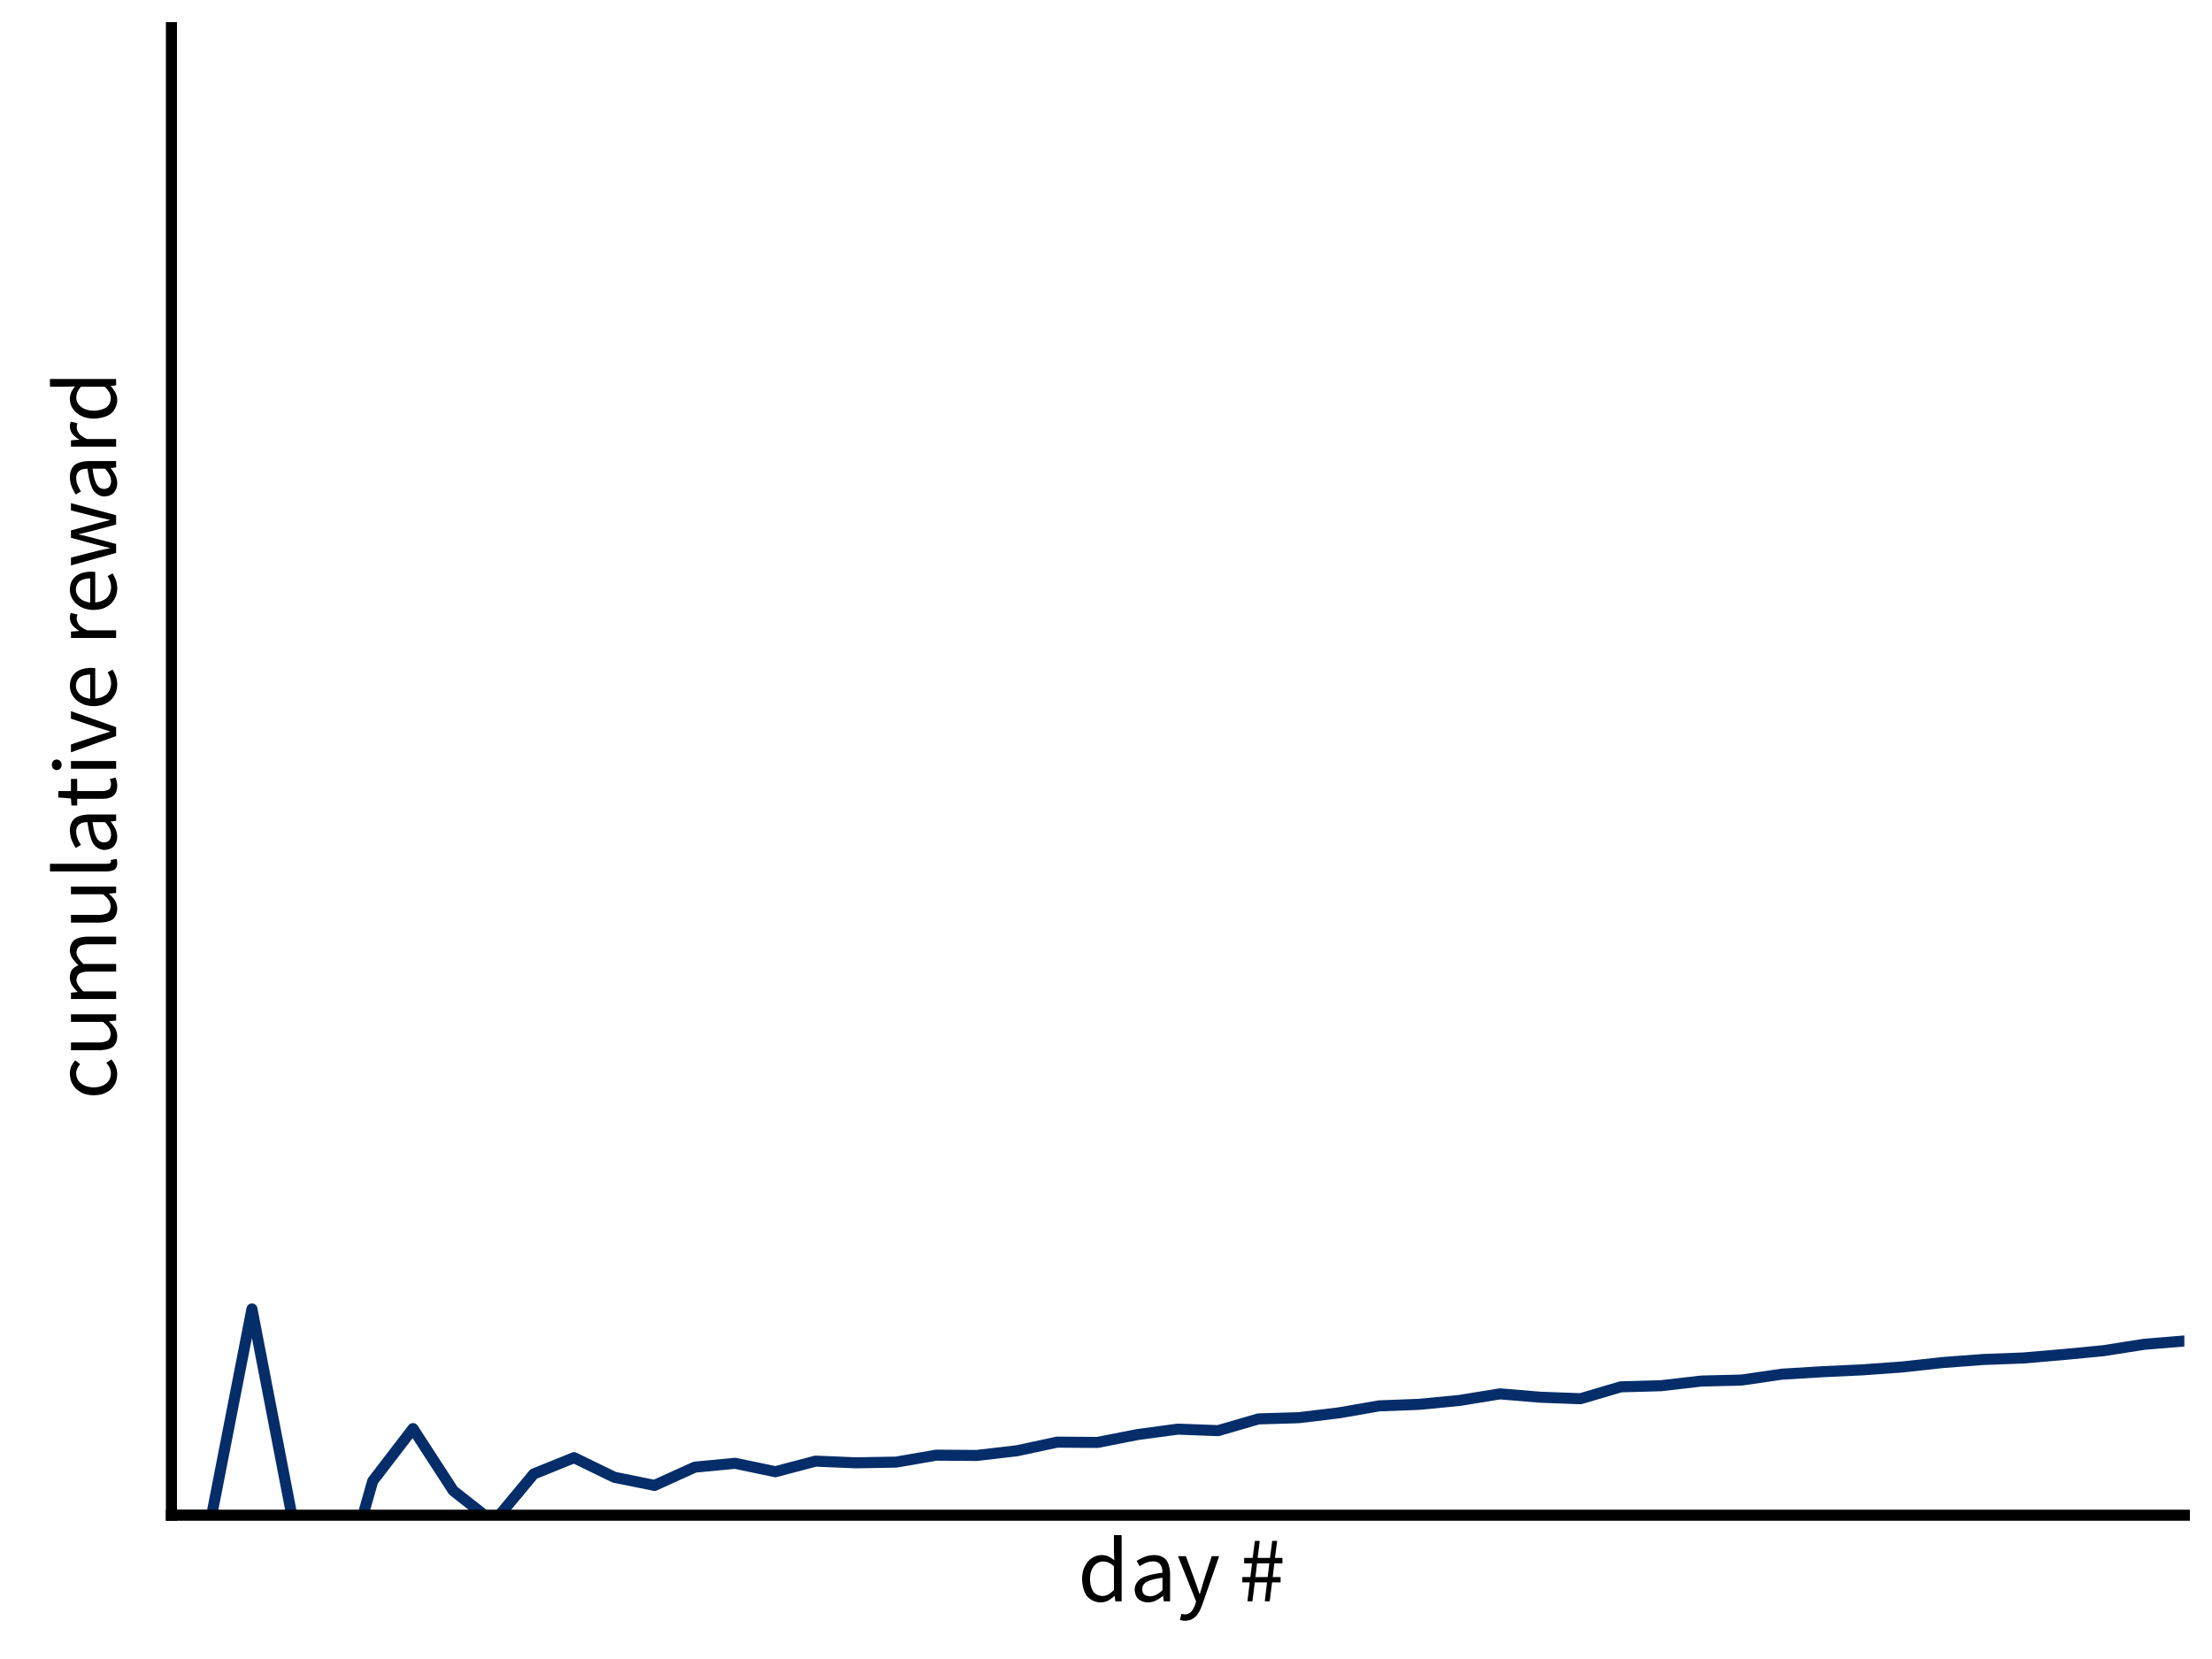
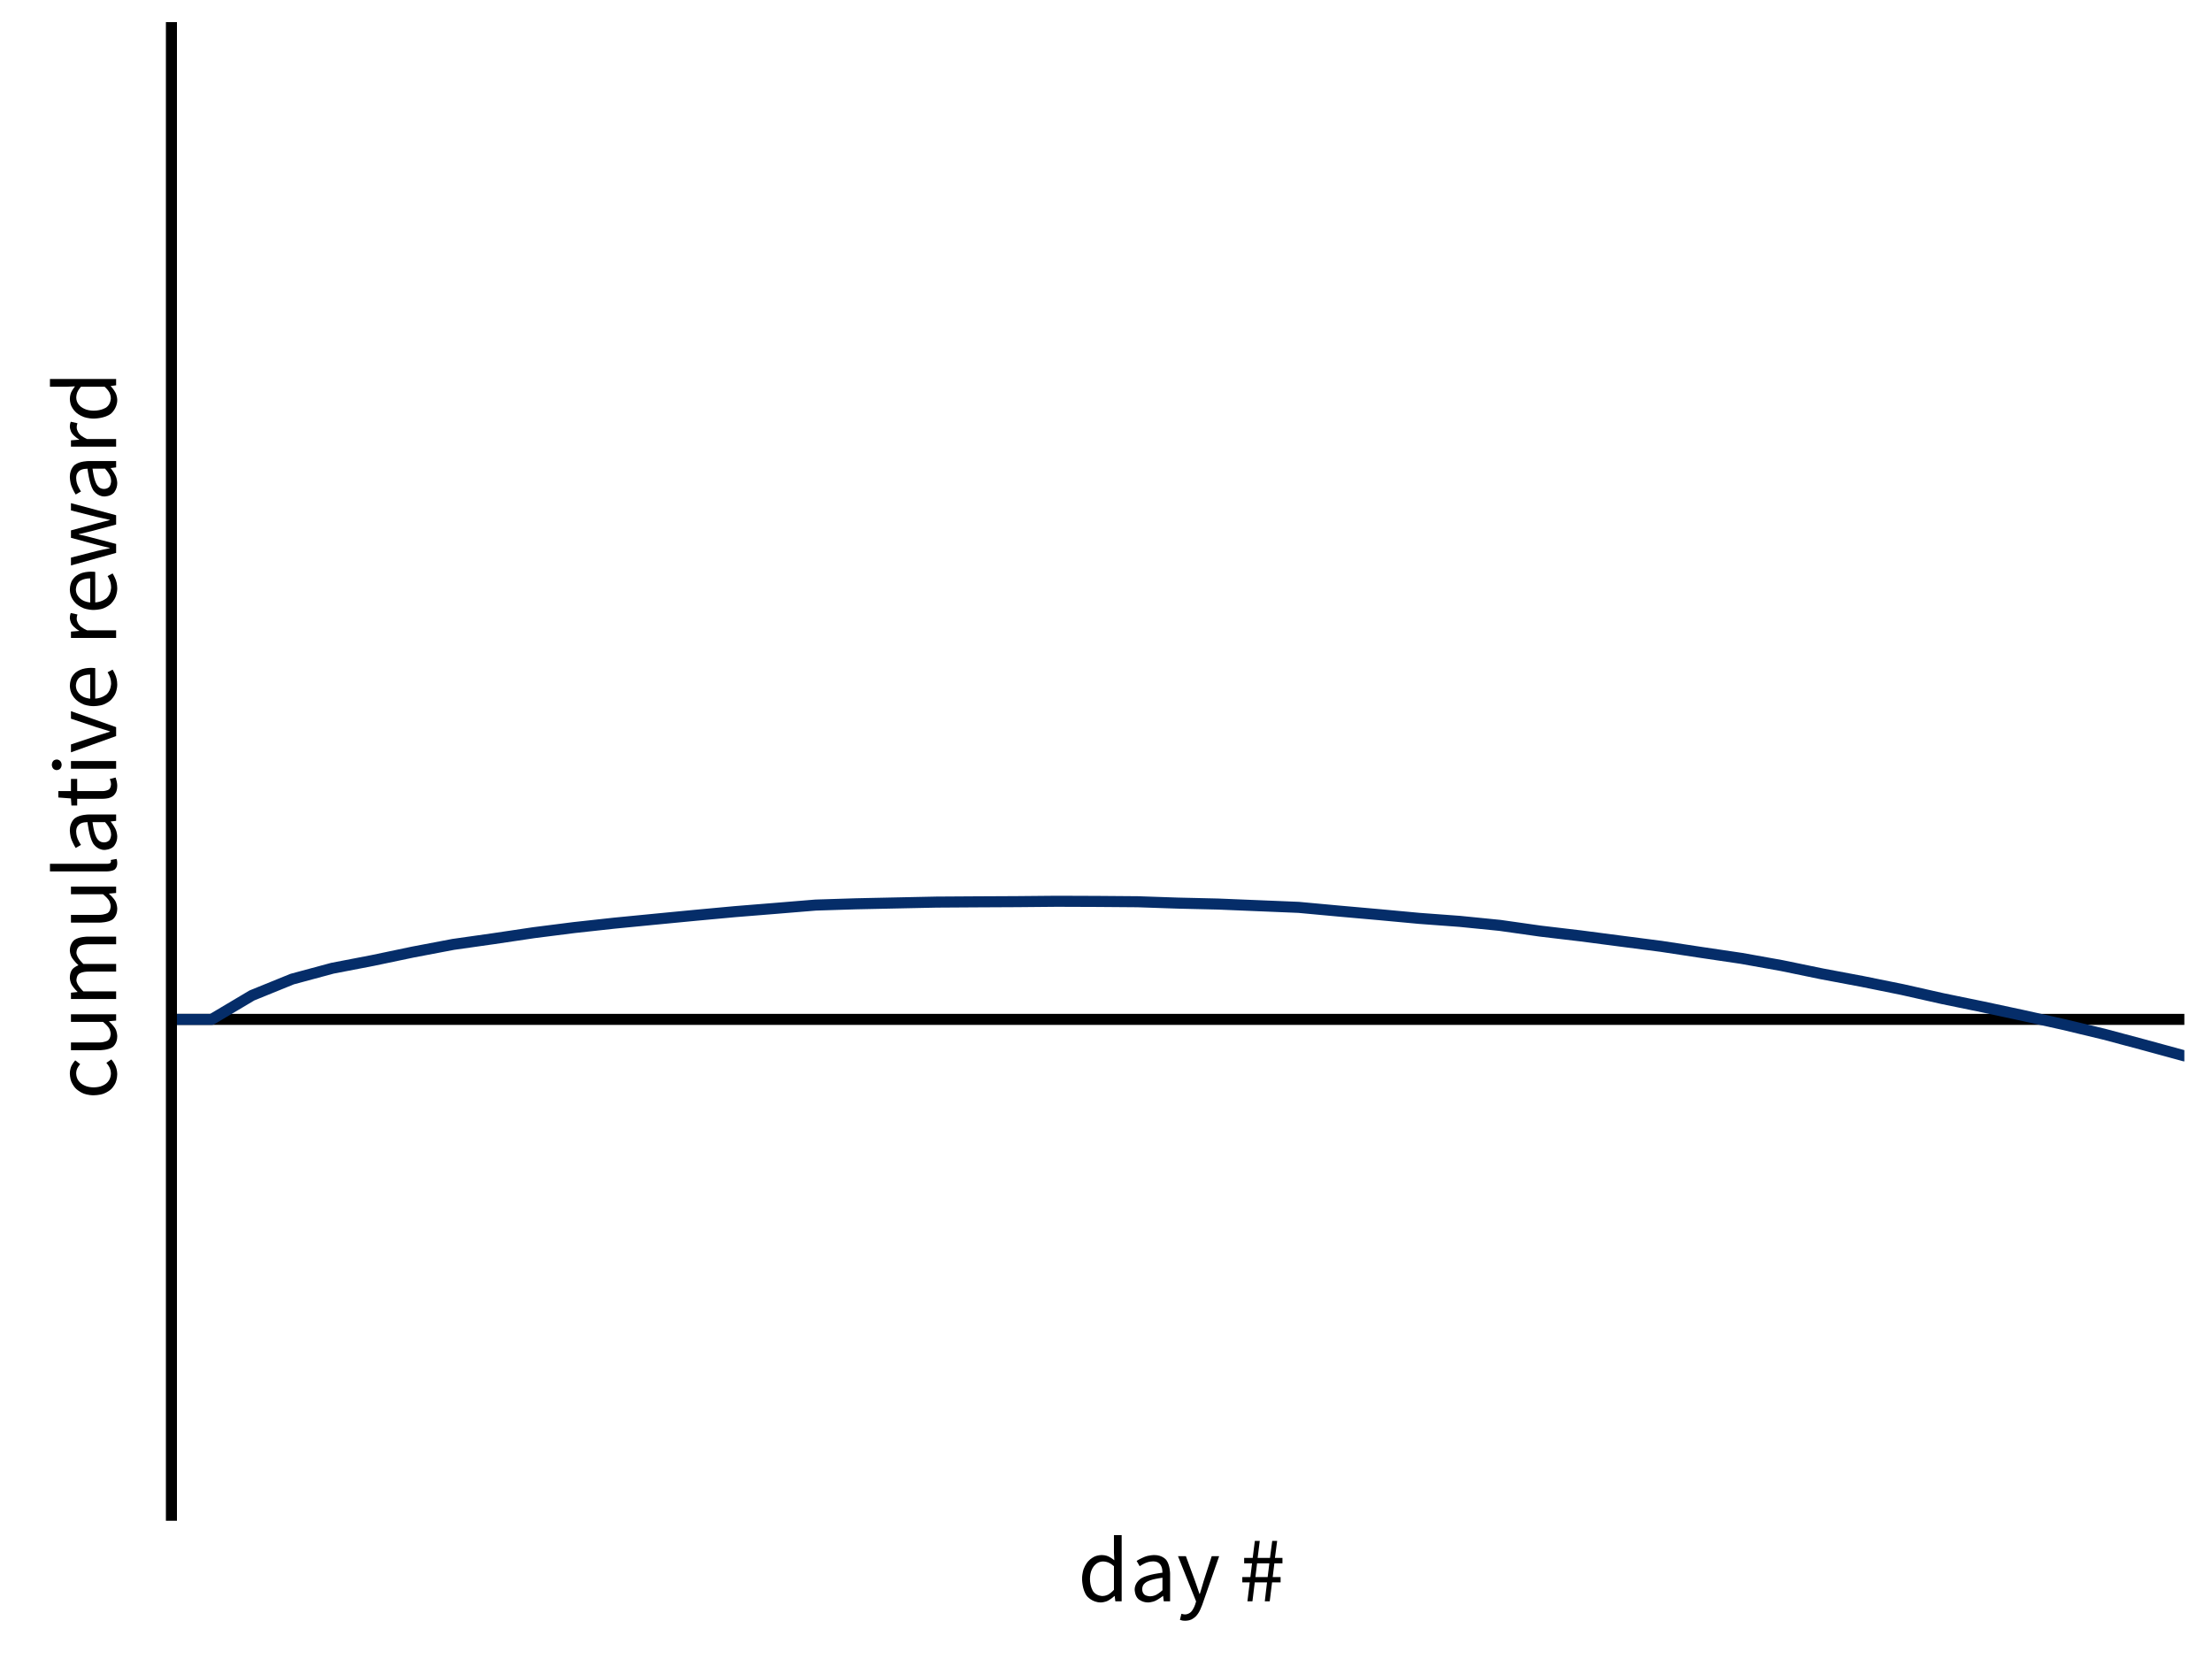
<svg xmlns="http://www.w3.org/2000/svg" height="600" stroke-opacity="1" viewBox="0.0 0.0 800.0 600.0" font-size="1" width="800" stroke="rgb(0,0,0)" version="1.1">
  <defs />
  <g stroke-linejoin="bevel" stroke-opacity="0.0" fill-opacity="0.0" stroke="rgb(0,0,0)" stroke-width="0.0" fill="rgb(0,0,0)" stroke-linecap="butt" stroke-miterlimit="10.0">
    <path d="M 0,0 v 600 h 800 v -600 Z" />
  </g>
-   <g stroke-linejoin="round" stroke-opacity="1.0" fill-opacity="0.0" stroke="rgb(5,45,105)" stroke-width="4" fill="rgb(0,0,0)" stroke-linecap="round" stroke-miterlimit="10.0">
+   <g stroke-linejoin="round" stroke-opacity="1.0" fill-opacity="0.0" stroke="rgb(0,0,0)" stroke-width="4" fill="rgb(0,0,0)" stroke-linecap="round" stroke-miterlimit="10.0">
    <defs>
      <clipPath id="myClip1">
        <path d="M 62,10 v 538 h 728 v -538 Z" />
      </clipPath>
    </defs>
    <g clip-path="url(#myClip1)">
-       <path d="M 62,548 h 14.56 l 14.56,-74.589 l 14.56,75.371 l 14.56,37.968 l 14.56,-51.092 l 14.56,-18.984 l 14.56,22.445 l 14.56,11.445 l 14.56,-17.485 l 14.56,-5.891 l 14.56,7.077 l 14.56,2.953 l 14.56,-6.604 l 14.56,-1.391 l 14.56,3.044 l 14.56,-3.824 l 14.56,0.602 l 14.56,-0.251 l 14.56,-2.517 l 14.56,0.109 l 14.56,-1.692 l 14.56,-3.121 l 14.56,0.107 l 14.56,-2.858 l 14.56,-1.958 l 14.56,0.549 l 14.56,-4.245 l 14.56,-0.435 l 14.56,-1.757 l 14.56,-2.527 l 14.56,-0.557 l 14.56,-1.413 l 14.56,-2.37 l 14.56,1.213 l 14.56,0.545 l 14.56,-4.297 l 14.56,-0.409 l 14.56,-1.683 l 14.56,-0.357 l 14.56,-2.127 l 14.56,-0.889 l 14.56,-0.677 l 14.56,-1.051 l 14.56,-1.598 l 14.56,-1.096 l 14.56,-0.55 l 14.56,-1.249 l 14.56,-1.401 l 14.56,-2.295 l 14.56,-1.203 " />
+       <path d="M 62,368.667 h 14.56 h 14.56 h 14.56 h 14.56 h 14.56 h 14.56 h 14.56 h 14.56 h 14.56 h 14.56 h 14.56 h 14.56 h 14.56 h 14.56 h 14.56 h 14.56 h 14.56 h 14.56 h 14.56 h 14.56 h 14.56 h 14.56 h 14.56 h 14.56 h 14.56 h 14.56 h 14.56 h 14.56 h 14.56 h 14.56 h 14.56 h 14.56 h 14.56 h 14.56 h 14.56 h 14.56 h 14.56 h 14.56 h 14.56 h 14.56 h 14.56 h 14.56 h 14.56 h 14.56 h 14.56 h 14.56 h 14.56 h 14.56 h 14.56 h 14.56 " />
+     </g>
+   </g>
+   <g stroke-linejoin="round" stroke-opacity="1.0" fill-opacity="0.0" stroke="rgb(5,45,105)" stroke-width="4" fill="rgb(0,0,0)" stroke-linecap="round" stroke-miterlimit="10.0">
+     <defs>
+       <clipPath id="myClip2">
+         <path d="M 62,10 v 538 h 728 v -538 Z" />
+       </clipPath>
+     </defs>
+     <g clip-path="url(#myClip2)">
+       <path d="M 62,368.667 h 14.56 l 14.56,-8.655 l 14.56,-5.916 l 14.56,-3.923 l 14.56,-2.805 l 14.56,-3.049 l 14.56,-2.766 l 14.56,-2.065 l 14.56,-2.167 l 14.56,-1.85 l 14.56,-1.593 l 14.56,-1.42 l 14.56,-1.404 l 14.56,-1.348 l 14.56,-1.173 l 14.56,-1.199 l 14.56,-0.463 l 14.56,-0.31 l 14.56,-0.306 l 14.56,-0.092 l 14.56,-0.073 l 14.56,-0.132 l 14.56,0.055 l 14.56,0.113 l 14.56,0.496 l 14.56,0.341 l 14.56,0.598 l 14.56,0.601 l 14.56,1.343 l 14.56,1.291 l 14.56,1.351 l 14.56,1.077 l 14.56,1.455 l 14.56,2.066 l 14.56,1.723 l 14.56,1.898 l 14.56,1.883 l 14.56,2.21 l 14.56,2.152 l 14.56,2.608 l 14.56,2.998 l 14.56,2.735 l 14.56,2.949 l 14.56,3.28 l 14.56,2.989 l 14.56,3.118 l 14.56,3.231 l 14.56,3.492 l 14.56,3.886 l 14.56,3.969 " />
    </g>
  </g>
  <g stroke-linejoin="bevel" stroke-opacity="0.0" fill-opacity="1.0" stroke="rgb(0,0,0)" stroke-width="0.0" fill="rgb(0,0,0)" stroke-linecap="butt" stroke-miterlimit="10.0">
    <path d="M 42,397.672 ZM 33.865,396.126 c -2.05,0 -3.647,-0.639 -3.647 -0.639c -1.597,-0.639 -2.706,-1.714 -2.706 -1.714c -1.109,-1.076 -1.681,-2.504 -1.681 -2.504c -0.571,-1.429 -0.571,-3.008 -0.571 -3.008c -0,-1.613 0.588,-2.773 0.588 -2.773c 0.588,-1.16 1.361,-2 1.361 -2l 1.782,1.378 c -0.639,0.74 -1.042,1.529 -1.042 1.529c -0.403,0.79 -0.403,1.765 -0.403 1.765c 0,1.109 0.454,2.05 0.454 2.05c 0.454,0.941 1.294,1.613 1.294 1.613c 0.84,0.672 2,1.059 2 1.059c 1.16,0.387 2.571,0.387 2.571 0.387c 1.412,-0 2.555,-0.37 2.555 -0.37c 1.143,-0.37 1.966,-1.025 1.966 -1.025c 0.824,-0.655 1.277,-1.597 1.277 -1.597c 0.454,-0.941 0.454,-2.05 0.454 -2.05c -0,-1.177 -0.487,-2.135 -0.487 -2.135c -0.487,-0.958 -1.16,-1.698 -1.16 -1.698l 1.815,-1.244 c 0.975,1.109 1.546,2.471 1.546 2.471c 0.571,1.361 0.571,2.84 0.571 2.84c 0,1.613 -0.571,3.025 -0.571 3.025c -0.571,1.412 -1.664,2.437 -1.664 2.437c -1.092,1.025 -2.689,1.613 -2.689 1.613c -1.597,0.588 -3.613,0.588 -3.613 0.588ZM 42,382.344 ZM 25.664,379.824 l -0,-2.79 l 9.983,-0 c 2.319,-0 3.345,-0.723 3.345 -0.723c 1.025,-0.723 1.025,-2.336 1.025 -2.336c -0,-1.277 -0.655,-2.252 -0.655 -2.252c -0.655,-0.975 -2.101,-2.151 -2.101 -2.151l -11.597,0 l -0,-2.756 l 16.336,-0 l 0,2.286 l -2.555,0.235 l 0,0.101 c 1.345,1.143 2.151,2.403 2.151 2.403c 0.807,1.26 0.807,2.975 0.807 2.975c 0,2.622 -1.613,3.815 -1.613 3.815c -1.613,1.193 -4.773,1.193 -4.773 1.193l -10.353,0 ZM 42,364.059 ZM 25.664,361.303 l -0,-2.286 l 2.353,-0.235 l -0,-0.101 c -1.177,-1.076 -1.966,-2.336 -1.966 -2.336c -0.79,-1.26 -0.79,-2.74 -0.79 -2.74c -0,-1.882 0.824,-2.941 0.824 -2.941c 0.824,-1.059 2.303,-1.563 2.303 -1.563c -1.412,-1.277 -2.269,-2.571 -2.269 -2.571c -0.857,-1.294 -0.857,-2.807 -0.857 -2.807c -0,-2.521 1.613,-3.748 1.613 -3.748c 1.613,-1.227 4.773,-1.227 4.773 -1.227l 10.353,-0 l 0,2.756 l -9.983,0 c -2.319,0 -3.345,0.74 -3.345 0.74c -1.025,0.74 -1.025,2.286 -1.025 2.286c 0,1.849 2.521,4.101 2.521 4.101l 11.832,-0 l 0,2.756 l -9.983,0 c -2.319,0 -3.345,0.74 -3.345 0.74c -1.025,0.74 -1.025,2.319 -1.025 2.319c 0,1.849 2.521,4.101 2.521 4.101l 11.832,-0 l 0,2.756 l -16.336,0 ZM 42,336.193 ZM 25.664,333.672 l -0,-2.79 l 9.983,-0 c 2.319,-0 3.345,-0.723 3.345 -0.723c 1.025,-0.723 1.025,-2.336 1.025 -2.336c -0,-1.277 -0.655,-2.252 -0.655 -2.252c -0.655,-0.975 -2.101,-2.151 -2.101 -2.151l -11.597,0 l -0,-2.756 l 16.336,-0 l 0,2.286 l -2.555,0.235 l 0,0.101 c 1.345,1.143 2.151,2.403 2.151 2.403c 0.807,1.26 0.807,2.975 0.807 2.975c 0,2.622 -1.613,3.815 -1.613 3.815c -1.613,1.193 -4.773,1.193 -4.773 1.193l -10.353,0 ZM 42,317.908 ZM 18.067,315.151 l -0,-2.756 l 20.84,-0 c 0.672,-0 0.941,-0.235 0.941 -0.235c 0.269,-0.235 0.269,-0.538 0.269 -0.538l -0,-0.252 c 0,0 -0.067,-0.353 -0.067 -0.353l 2.084,-0.37 c 0.135,0.269 0.202,0.639 0.202 0.639c 0.067,0.37 0.067,0.941 0.067 0.941c 0,1.58 -0.941,2.252 -0.941 2.252c -0.941,0.672 -2.756,0.672 -2.756 0.672l -20.639,0 ZM 42,309.336 ZM 37.765,307.387 c -2.689,0 -4.118,-2.403 -4.118 -2.403c -1.429,-2.403 -2,-7.647 -2 -7.647c -0.773,0 -1.513,0.151 -1.513 0.151c -0.74,0.151 -1.311,0.538 -1.311 0.538c -0.571,0.387 -0.924,1.025 -0.924 1.025c -0.353,0.639 -0.353,1.647 -0.353 1.647c 0,1.445 0.538,2.672 0.538 2.672c 0.538,1.227 1.21,2.202 1.21 2.202l -1.916,1.109 c -0.74,-1.143 -1.429,-2.79 -1.429 -2.79c -0.689,-1.647 -0.689,-3.63 -0.689 -3.63c -0,-2.992 1.832,-4.336 1.832 -4.336c 1.832,-1.345 4.891,-1.345 4.891 -1.345l 10.017,-0 l 0,2.286 l -1.95,0.235 l 0,0.067 c 0.975,1.177 1.664,2.538 1.664 2.538c 0.689,1.361 0.689,2.874 0.689 2.874c 0,2.084 -1.21,3.445 -1.21 3.445c -1.21,1.361 -3.429,1.361 -3.429 1.361ZM 37.765,307.387 ZM 37.563,304.664 c 1.412,-0 2.017,-0.824 2.017 -0.824c 0.605,-0.824 0.605,-2.034 0.605 -2.034c -0,-1.177 -0.555,-2.235 -0.555 -2.235c -0.555,-1.059 -1.63,-2.235 -1.63 -2.235l -4.538,0 c 0.269,2.05 0.639,3.462 0.639 3.462c 0.37,1.412 0.874,2.269 0.874 2.269c 0.504,0.857 1.16,1.227 1.16 1.227c 0.655,0.37 1.429,0.37 1.429 0.37ZM 42,292.126 ZM 27.916,288.899 l 0,2.42 l -2.084,0 l -0.168,-2.555 l -4.571,-0.336 l -0,-2.319 l 4.571,-0 l -0,-4.403 l 2.252,-0 l 0,4.403 l 9.076,-0 c 1.513,-0 2.336,-0.555 2.336 -0.555c 0.824,-0.555 0.824,-1.966 0.824 -1.966c -0,-0.437 -0.135,-0.941 -0.135 -0.941c -0.135,-0.504 -0.302,-0.908 -0.302 -0.908l 2.084,-0.538 c 0.235,0.672 0.42,1.462 0.42 1.462c 0.185,0.79 0.185,1.563 0.185 1.563c 0,1.311 -0.403,2.202 -0.403 2.202c -0.403,0.891 -1.109,1.445 -1.109 1.445c -0.706,0.555 -1.714,0.79 -1.714 0.79c -1.008,0.235 -2.219,0.235 -2.219 0.235l -9.042,0 ZM 42,280.765 ZM 22.302,276.597 c 0,0.807 -0.504,1.361 -0.504 1.361c -0.504,0.555 -1.277,0.555 -1.277 0.555c -0.807,0 -1.294,-0.555 -1.294 -0.555c -0.487,-0.555 -0.487,-1.361 -0.487 -1.361c -0,-0.807 0.487,-1.361 0.487 -1.361c 0.487,-0.555 1.294,-0.555 1.294 -0.555c 0.773,-0 1.277,0.555 1.277 0.555c 0.504,0.555 0.504,1.361 0.504 1.361ZM 22.302,276.597 ZM 25.664,278.008 l -0,-2.756 l 16.336,-0 l 0,2.756 l -16.336,0 ZM 42,272.496 ZM 25.664,272.092 l -0,-2.857 l 9.277,-3.092 c 1.21,-0.37 2.42,-0.756 2.42 -0.756c 1.21,-0.387 2.387,-0.756 2.387 -0.756l -0,-0.135 c -1.177,-0.37 -2.387,-0.74 -2.387 -0.74l -2.42,-0.74 l -9.277,-3.092 l -0,-2.723 l 16.336,5.782 l 0,3.227 ZM 42,256.933 ZM 33.865,255.387 c -2.017,0 -3.613,-0.622 -3.613 -0.622c -1.597,-0.622 -2.706,-1.647 -2.706 -1.647c -1.109,-1.025 -1.698,-2.336 -1.698 -2.336c -0.588,-1.311 -0.588,-2.723 -0.588 -2.723c -0,-1.546 0.538,-2.773 0.538 -2.773c 0.538,-1.227 1.546,-2.05 1.546 -2.05c 1.008,-0.824 2.42,-1.26 2.42 -1.26c 1.412,-0.437 3.16,-0.437 3.16 -0.437c 0.908,-0 1.513,0.101 1.513 0.101l 0,11.025 c 2.655,-0.168 4.202,-1.63 4.202 -1.63c 1.546,-1.462 1.546,-3.815 1.546 -3.815c -0,-1.177 -0.353,-2.168 -0.353 -2.168c -0.353,-0.992 -0.924,-1.899 -0.924 -1.899l 1.815,-0.975 c 0.672,1.076 1.177,2.387 1.177 2.387c 0.504,1.311 0.504,2.992 0.504 2.992c 0,1.647 -0.588,3.076 -0.588 3.076c -0.588,1.429 -1.681,2.487 -1.681 2.487c -1.092,1.059 -2.672,1.664 -2.672 1.664c -1.58,0.605 -3.597,0.605 -3.597 0.605ZM 33.865,255.387 ZM 32.622,243.958 c -2.521,0 -3.849,1.059 -3.849 1.059c -1.328,1.059 -1.328,2.975 -1.328 2.975c 0,0.874 0.353,1.664 0.353 1.664c 0.353,0.79 1.008,1.429 1.008 1.429c 0.655,0.639 1.613,1.059 1.613 1.059c 0.958,0.42 2.202,0.555 2.202 0.555l -0,-8.739 ZM 42,233.471 ZM 25.664,230.714 l -0,-2.286 l 2.958,-0.235 l -0,-0.101 c -1.546,-0.84 -2.454,-2.034 -2.454 -2.034c -0.908,-1.193 -0.908,-2.605 -0.908 -2.605c -0,-0.975 0.336,-1.748 0.336 -1.748l 2.42,0.538 c -0.135,0.403 -0.202,0.74 -0.202 0.74c -0.067,0.336 -0.067,0.84 -0.067 0.84c 0,1.042 0.84,2.168 0.84 2.168c 0.84,1.126 2.924,1.966 2.924 1.966l 10.487,-0 l 0,2.756 l -16.336,0 ZM 42,222.143 ZM 33.865,220.597 c -2.017,0 -3.613,-0.622 -3.613 -0.622c -1.597,-0.622 -2.706,-1.647 -2.706 -1.647c -1.109,-1.025 -1.698,-2.336 -1.698 -2.336c -0.588,-1.311 -0.588,-2.723 -0.588 -2.723c -0,-1.546 0.538,-2.773 0.538 -2.773c 0.538,-1.227 1.546,-2.05 1.546 -2.05c 1.008,-0.824 2.42,-1.26 2.42 -1.26c 1.412,-0.437 3.16,-0.437 3.16 -0.437c 0.908,-0 1.513,0.101 1.513 0.101l 0,11.025 c 2.655,-0.168 4.202,-1.63 4.202 -1.63c 1.546,-1.462 1.546,-3.815 1.546 -3.815c -0,-1.177 -0.353,-2.168 -0.353 -2.168c -0.353,-0.992 -0.924,-1.899 -0.924 -1.899l 1.815,-0.975 c 0.672,1.076 1.177,2.387 1.177 2.387c 0.504,1.311 0.504,2.992 0.504 2.992c 0,1.647 -0.588,3.076 -0.588 3.076c -0.588,1.429 -1.681,2.487 -1.681 2.487c -1.092,1.059 -2.672,1.664 -2.672 1.664c -1.58,0.605 -3.597,0.605 -3.597 0.605ZM 33.865,220.597 ZM 32.622,209.168 c -2.521,0 -3.849,1.059 -3.849 1.059c -1.328,1.059 -1.328,2.975 -1.328 2.975c 0,0.874 0.353,1.664 0.353 1.664c 0.353,0.79 1.008,1.429 1.008 1.429c 0.655,0.639 1.613,1.059 1.613 1.059c 0.958,0.42 2.202,0.555 2.202 0.555l -0,-8.739 ZM 42,205.303 ZM 25.664,204.496 l -0,-2.824 l 9.445,-2.42 c 1.177,-0.269 2.286,-0.504 2.286 -0.504c 1.109,-0.235 2.252,-0.471 2.252 -0.471l -0,-0.135 c -1.143,-0.269 -2.269,-0.538 -2.269 -0.538c -1.126,-0.269 -2.269,-0.571 -2.269 -0.571l -9.445,-2.521 l -0,-2.689 l 9.445,-2.555 c 1.177,-0.302 2.286,-0.588 2.286 -0.588c 1.109,-0.286 2.252,-0.555 2.252 -0.555l -0,-0.135 c -1.143,-0.269 -2.252,-0.504 -2.252 -0.504c -1.109,-0.235 -2.286,-0.504 -2.286 -0.504l -9.445,-2.387 l -0,-2.622 l 16.336,4.37 l 0,3.361 l -8.773,2.353 c -1.177,0.302 -2.319,0.555 -2.319 0.555c -1.143,0.252 -2.387,0.555 -2.387 0.555l 0,0.135 c 1.244,0.269 2.403,0.538 2.403 0.538c 1.16,0.269 2.336,0.605 2.336 0.605l 8.739,2.286 l 0,3.227 ZM 42,181.504 ZM 37.765,179.555 c -2.689,0 -4.118,-2.403 -4.118 -2.403c -1.429,-2.403 -2,-7.647 -2 -7.647c -0.773,0 -1.513,0.151 -1.513 0.151c -0.74,0.151 -1.311,0.538 -1.311 0.538c -0.571,0.387 -0.924,1.025 -0.924 1.025c -0.353,0.639 -0.353,1.647 -0.353 1.647c 0,1.445 0.538,2.672 0.538 2.672c 0.538,1.227 1.21,2.202 1.21 2.202l -1.916,1.109 c -0.74,-1.143 -1.429,-2.79 -1.429 -2.79c -0.689,-1.647 -0.689,-3.63 -0.689 -3.63c -0,-2.992 1.832,-4.336 1.832 -4.336c 1.832,-1.345 4.891,-1.345 4.891 -1.345l 10.017,-0 l 0,2.286 l -1.95,0.235 l 0,0.067 c 0.975,1.177 1.664,2.538 1.664 2.538c 0.689,1.361 0.689,2.874 0.689 2.874c 0,2.084 -1.21,3.445 -1.21 3.445c -1.21,1.361 -3.429,1.361 -3.429 1.361ZM 37.765,179.555 ZM 37.563,176.832 c 1.412,-0 2.017,-0.824 2.017 -0.824c 0.605,-0.824 0.605,-2.034 0.605 -2.034c -0,-1.177 -0.555,-2.235 -0.555 -2.235c -0.555,-1.059 -1.63,-2.235 -1.63 -2.235l -4.538,0 c 0.269,2.05 0.639,3.462 0.639 3.462c 0.37,1.412 0.874,2.269 0.874 2.269c 0.504,0.857 1.16,1.227 1.16 1.227c 0.655,0.37 1.429,0.37 1.429 0.37ZM 42,164.294 ZM 25.664,161.538 l -0,-2.286 l 2.958,-0.235 l -0,-0.101 c -1.546,-0.84 -2.454,-2.034 -2.454 -2.034c -0.908,-1.193 -0.908,-2.605 -0.908 -2.605c -0,-0.975 0.336,-1.748 0.336 -1.748l 2.42,0.538 c -0.135,0.403 -0.202,0.74 -0.202 0.74c -0.067,0.336 -0.067,0.84 -0.067 0.84c 0,1.042 0.84,2.168 0.84 2.168c 0.84,1.126 2.924,1.966 2.924 1.966l 10.487,-0 l 0,2.756 l -16.336,0 ZM 42,152.966 ZM 33.865,151.387 c -1.983,0 -3.58,-0.588 -3.58 -0.588c -1.597,-0.588 -2.706,-1.563 -2.706 -1.563c -1.109,-0.975 -1.714,-2.252 -1.714 -2.252c -0.605,-1.277 -0.605,-2.689 -0.605 -2.689c -0,-1.412 0.504,-2.454 0.504 -2.454c 0.504,-1.042 1.378,-2.118 1.378 -2.118l -2.79,0.135 l -6.286,0 l -0,-2.79 l 23.933,-0 l 0,2.286 l -1.916,0.235 l 0,0.101 c 0.941,0.975 1.63,2.235 1.63 2.235c 0.689,1.26 0.689,2.706 0.689 2.706c 0,3.092 -2.219,4.924 -2.219 4.924c -2.219,1.832 -6.319,1.832 -6.319 1.832ZM 33.865,151.387 ZM 33.832,148.529 c 2.958,-0 4.605,-1.177 4.605 -1.177c 1.647,-1.177 1.647,-3.328 1.647 -3.328c -0,-1.143 -0.555,-2.151 -0.555 -2.151c -0.555,-1.008 -1.698,-2.017 -1.698 -2.017l -8.538,0 c -0.941,1.042 -1.328,2 -1.328 2c -0.387,0.958 -0.387,1.966 -0.387 1.966c 0,0.975 0.454,1.832 0.454 1.832c 0.454,0.857 1.277,1.496 1.277 1.496c 0.824,0.639 1.966,1.008 1.966 1.008c 1.143,0.37 2.555,0.37 2.555 0.37Z" />
  </g>
  <g stroke-linejoin="miter" stroke-opacity="1.0" fill-opacity="0.0" stroke="rgb(0,0,0)" stroke-width="4" fill="rgb(0,0,0)" stroke-linecap="square" stroke-miterlimit="10.0">
    <path d="M 62,548 v -538 " />
  </g>
-   <g stroke-linejoin="miter" stroke-opacity="1.0" fill-opacity="0.0" stroke="rgb(0,0,0)" stroke-width="4" fill="rgb(0,0,0)" stroke-linecap="square" stroke-miterlimit="10.0">
+   <g stroke-linejoin="miter" stroke-opacity="1.0" fill-opacity="0.0" stroke="rgb(0,0,0)" stroke-width="0.0" fill="rgb(0,0,0)" stroke-linecap="square" stroke-miterlimit="10.0">
    <path d="M 62,548 h 728 " />
  </g>
  <g stroke-linejoin="bevel" stroke-opacity="0.0" fill-opacity="1.0" stroke="rgb(0,0,0)" stroke-width="0.0" fill="rgb(0,0,0)" stroke-linecap="butt" stroke-miterlimit="10.0">
    <path d="M 389.765,579.143 ZM 391.344,571.008 c 0,-1.983 0.588,-3.58 0.588 -3.58c 0.588,-1.597 1.563,-2.706 1.563 -2.706c 0.975,-1.109 2.252,-1.714 2.252 -1.714c 1.277,-0.605 2.689,-0.605 2.689 -0.605c 1.412,0 2.454,0.504 2.454 0.504c 1.042,0.504 2.118,1.378 2.118 1.378l -0.135,-2.79 v -6.286 h 2.79 v 23.933 h -2.286 l -0.235,-1.916 h -0.101 c -0.975,0.941 -2.235,1.63 -2.235 1.63c -1.26,0.689 -2.706,0.689 -2.706 0.689c -3.092,-0 -4.924,-2.219 -4.924 -2.219c -1.832,-2.219 -1.832,-6.319 -1.832 -6.319ZM 391.344,571.008 ZM 394.202,570.975 c 0,2.958 1.177,4.605 1.177 4.605c 1.177,1.647 3.328,1.647 3.328 1.647c 1.143,0 2.151,-0.555 2.151 -0.555c 1.008,-0.555 2.017,-1.698 2.017 -1.698v -8.538 c -1.042,-0.941 -2,-1.328 -2 -1.328c -0.958,-0.387 -1.966,-0.387 -1.966 -0.387c -0.975,-0 -1.832,0.454 -1.832 0.454c -0.857,0.454 -1.496,1.277 -1.496 1.277c -0.639,0.824 -1.008,1.966 -1.008 1.966c -0.37,1.143 -0.37,2.555 -0.37 2.555ZM 408.42,579.143 ZM 410.37,574.908 c 0,-2.689 2.403,-4.118 2.403 -4.118c 2.403,-1.429 7.647,-2 7.647 -2c 0,-0.773 -0.151,-1.513 -0.151 -1.513c -0.151,-0.74 -0.538,-1.311 -0.538 -1.311c -0.387,-0.571 -1.025,-0.924 -1.025 -0.924c -0.639,-0.353 -1.647,-0.353 -1.647 -0.353c -1.445,-0 -2.672,0.538 -2.672 0.538c -1.227,0.538 -2.202,1.21 -2.202 1.21l -1.109,-1.916 c 1.143,-0.74 2.79,-1.429 2.79 -1.429c 1.647,-0.689 3.63,-0.689 3.63 -0.689c 2.992,0 4.336,1.832 4.336 1.832c 1.345,1.832 1.345,4.891 1.345 4.891v 10.017 h -2.286 l -0.235,-1.95 h -0.067 c -1.177,0.975 -2.538,1.664 -2.538 1.664c -1.361,0.689 -2.874,0.689 -2.874 0.689c -2.084,-0 -3.445,-1.21 -3.445 -1.21c -1.361,-1.21 -1.361,-3.429 -1.361 -3.429ZM 410.37,574.908 ZM 413.092,574.706 c 0,1.412 0.824,2.017 0.824 2.017c 0.824,0.605 2.034,0.605 2.034 0.605c 1.177,0 2.235,-0.555 2.235 -0.555c 1.059,-0.555 2.235,-1.63 2.235 -1.63v -4.538 c -2.05,0.269 -3.462,0.639 -3.462 0.639c -1.412,0.37 -2.269,0.874 -2.269 0.874c -0.857,0.504 -1.227,1.16 -1.227 1.16c -0.37,0.655 -0.37,1.429 -0.37 1.429ZM 425.63,579.143 ZM 427.277,583.647 l 0.605,0.151 c 0,0 0.639,0.084 0.639 0.084c 1.412,0 2.303,-0.992 2.303 -0.992c 0.891,-0.992 1.395,-2.504 1.395 -2.504l 0.37,-1.21 l -6.555,-16.37 h 2.857 l 3.328,9.042 c 0.37,1.076 0.79,2.269 0.79 2.269c 0.42,1.193 0.79,2.336 0.79 2.336h 0.135 c 0.37,-1.109 0.706,-2.319 0.706 -2.319c 0.336,-1.21 0.672,-2.286 0.672 -2.286l 2.924,-9.042 h 2.689 l -6.151,17.681 c -0.437,1.21 -0.975,2.252 -0.975 2.252c -0.538,1.042 -1.277,1.798 -1.277 1.798c -0.74,0.756 -1.681,1.193 -1.681 1.193c -0.941,0.437 -2.185,0.437 -2.185 0.437c -0.571,-0 -1.042,-0.084 -1.042 -0.084c -0.471,-0.084 -0.874,-0.252 -0.874 -0.252l 0.538,-2.185 h 0 ZM 448.118,579.143 ZM 451.983,572.286 h -2.689 v -1.916 h 2.924 l 0.605,-4.975 h -2.857 v -1.95 h 3.092 l 0.773,-6.151 h 1.782 l -0.773,6.151 h 4.471 l 0.807,-6.151 h 1.782 l -0.807,6.151 h 2.723 v 1.95 h -2.924 l -0.605,4.975 h 2.857 v 1.916 h -3.092 l -0.84,6.857 h -1.782 l 0.807,-6.857 h -4.437 l -0.84,6.857 h -1.815 ZM 451.983,572.286 ZM 458.471,570.37 l 0.605,-4.975 h -4.437 l -0.605,4.975 h 4.437 Z" />
  </g>
</svg>
